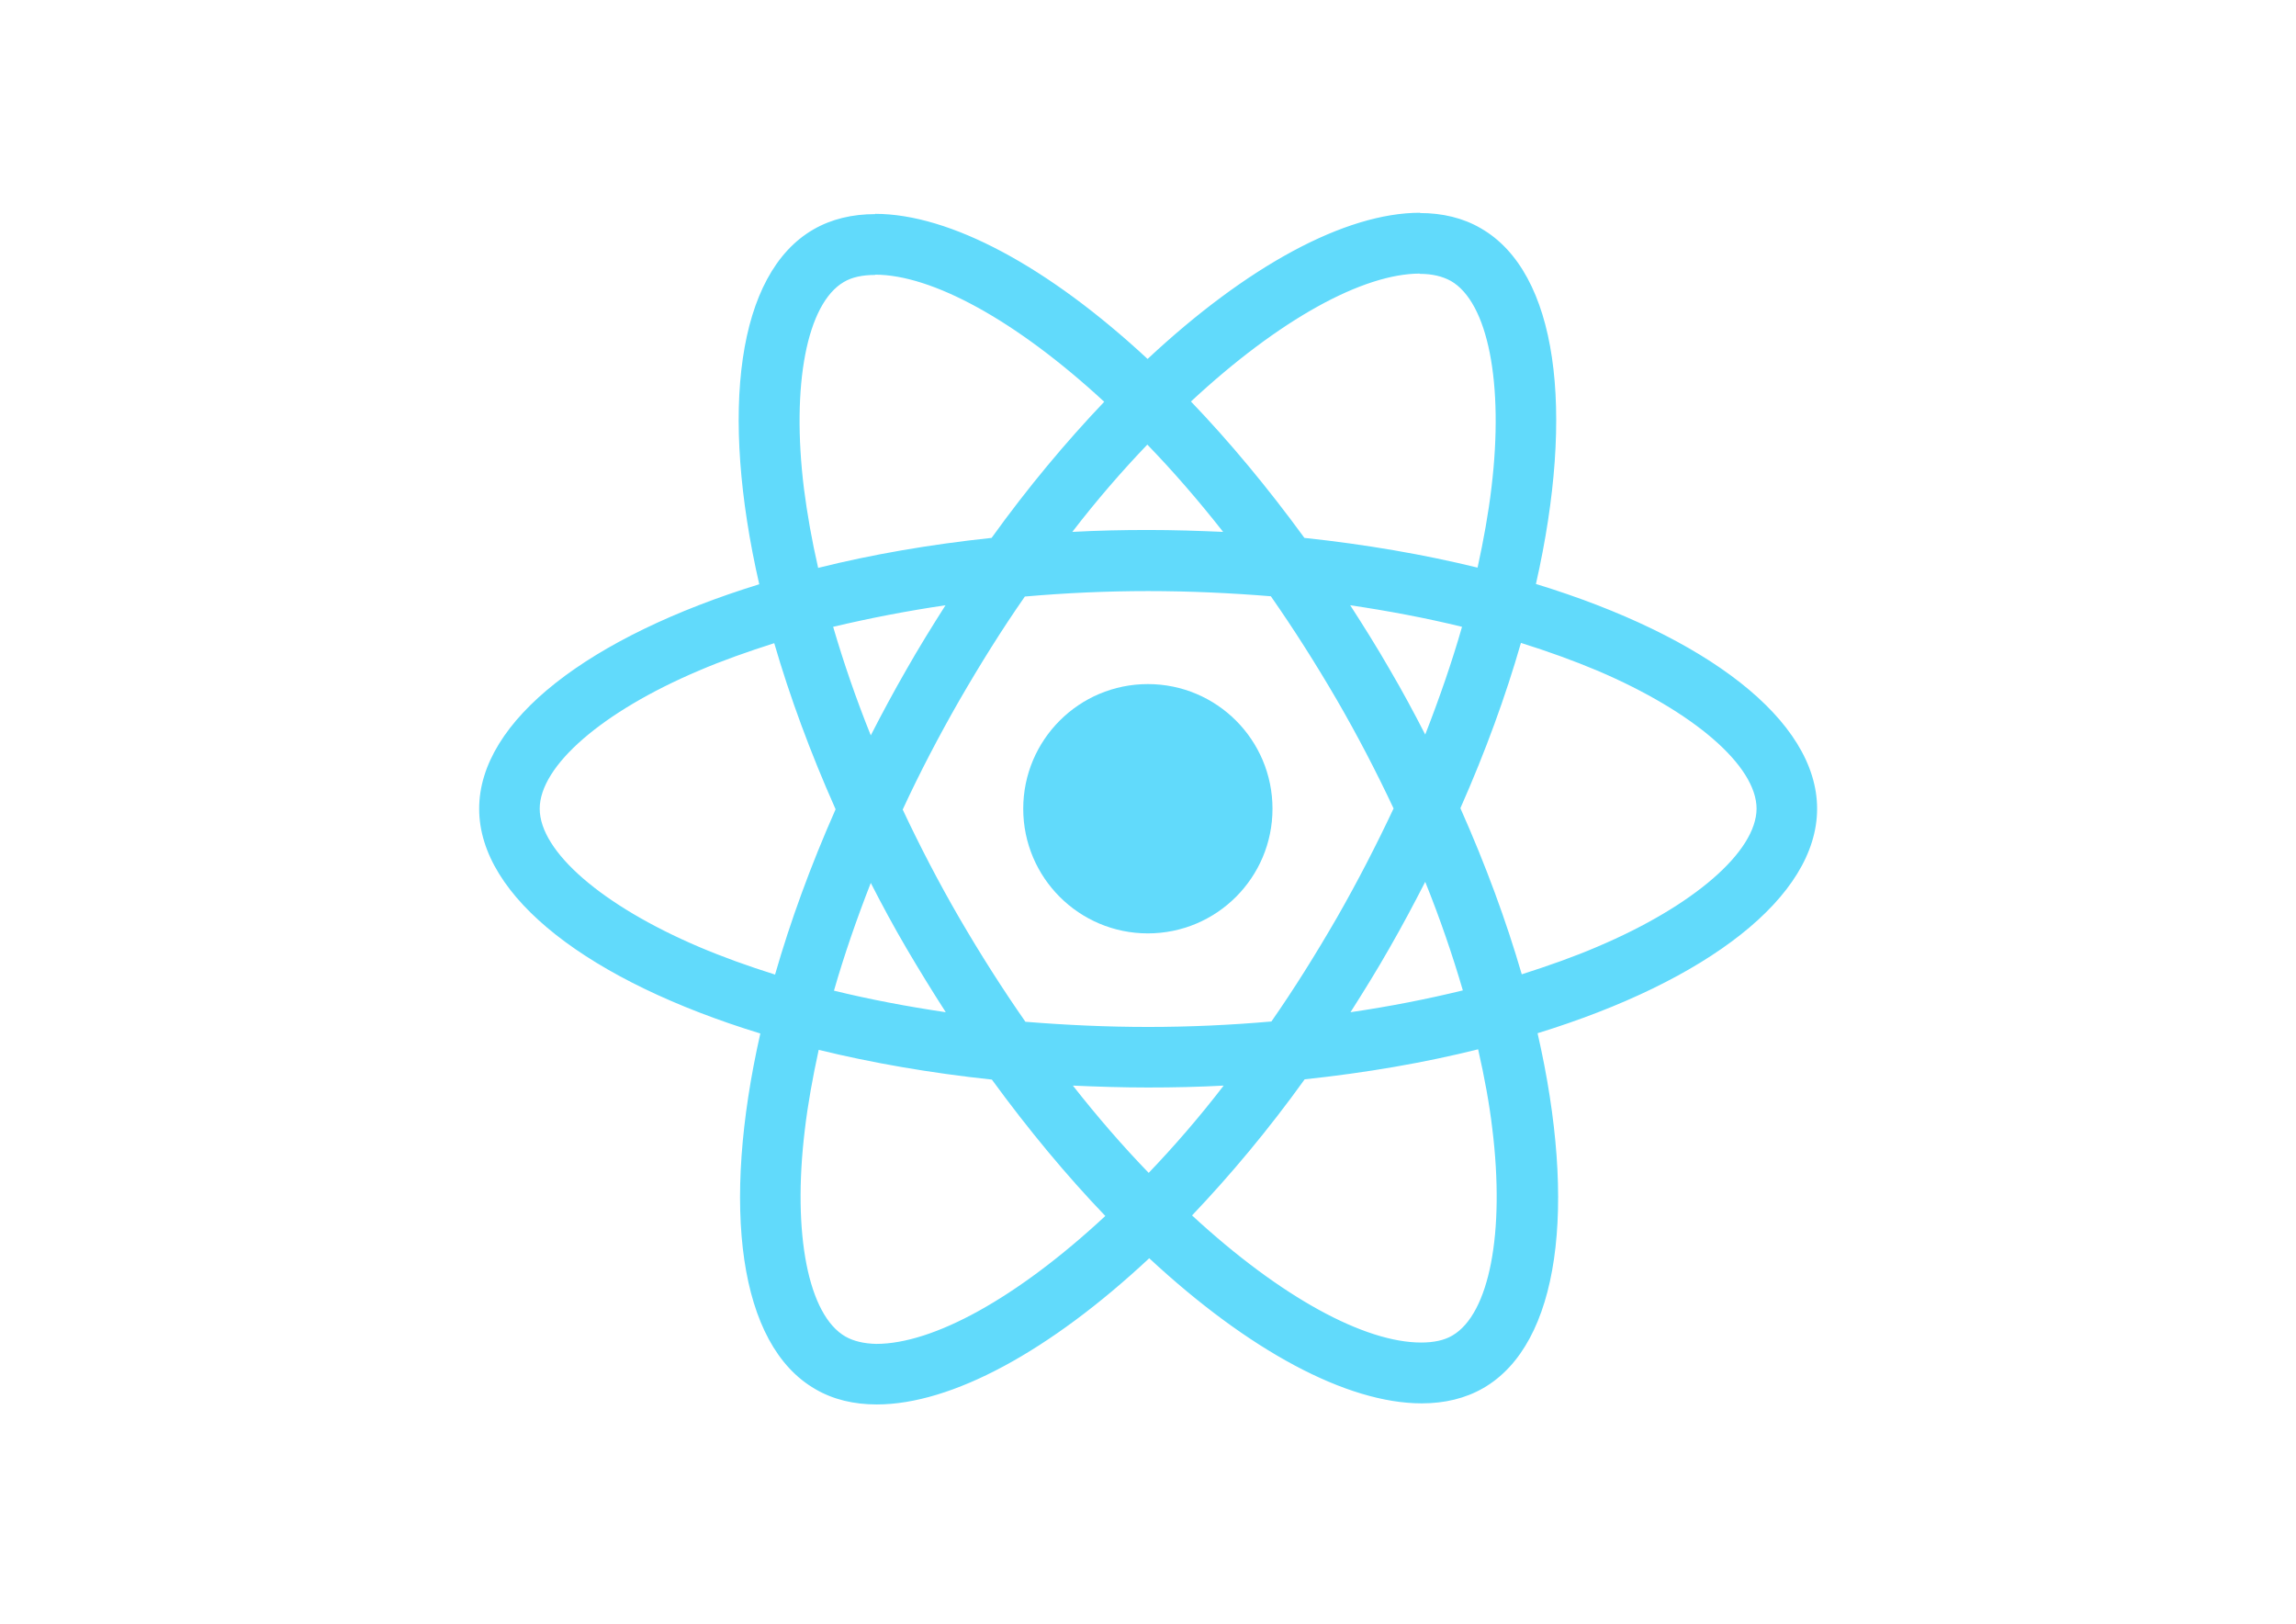
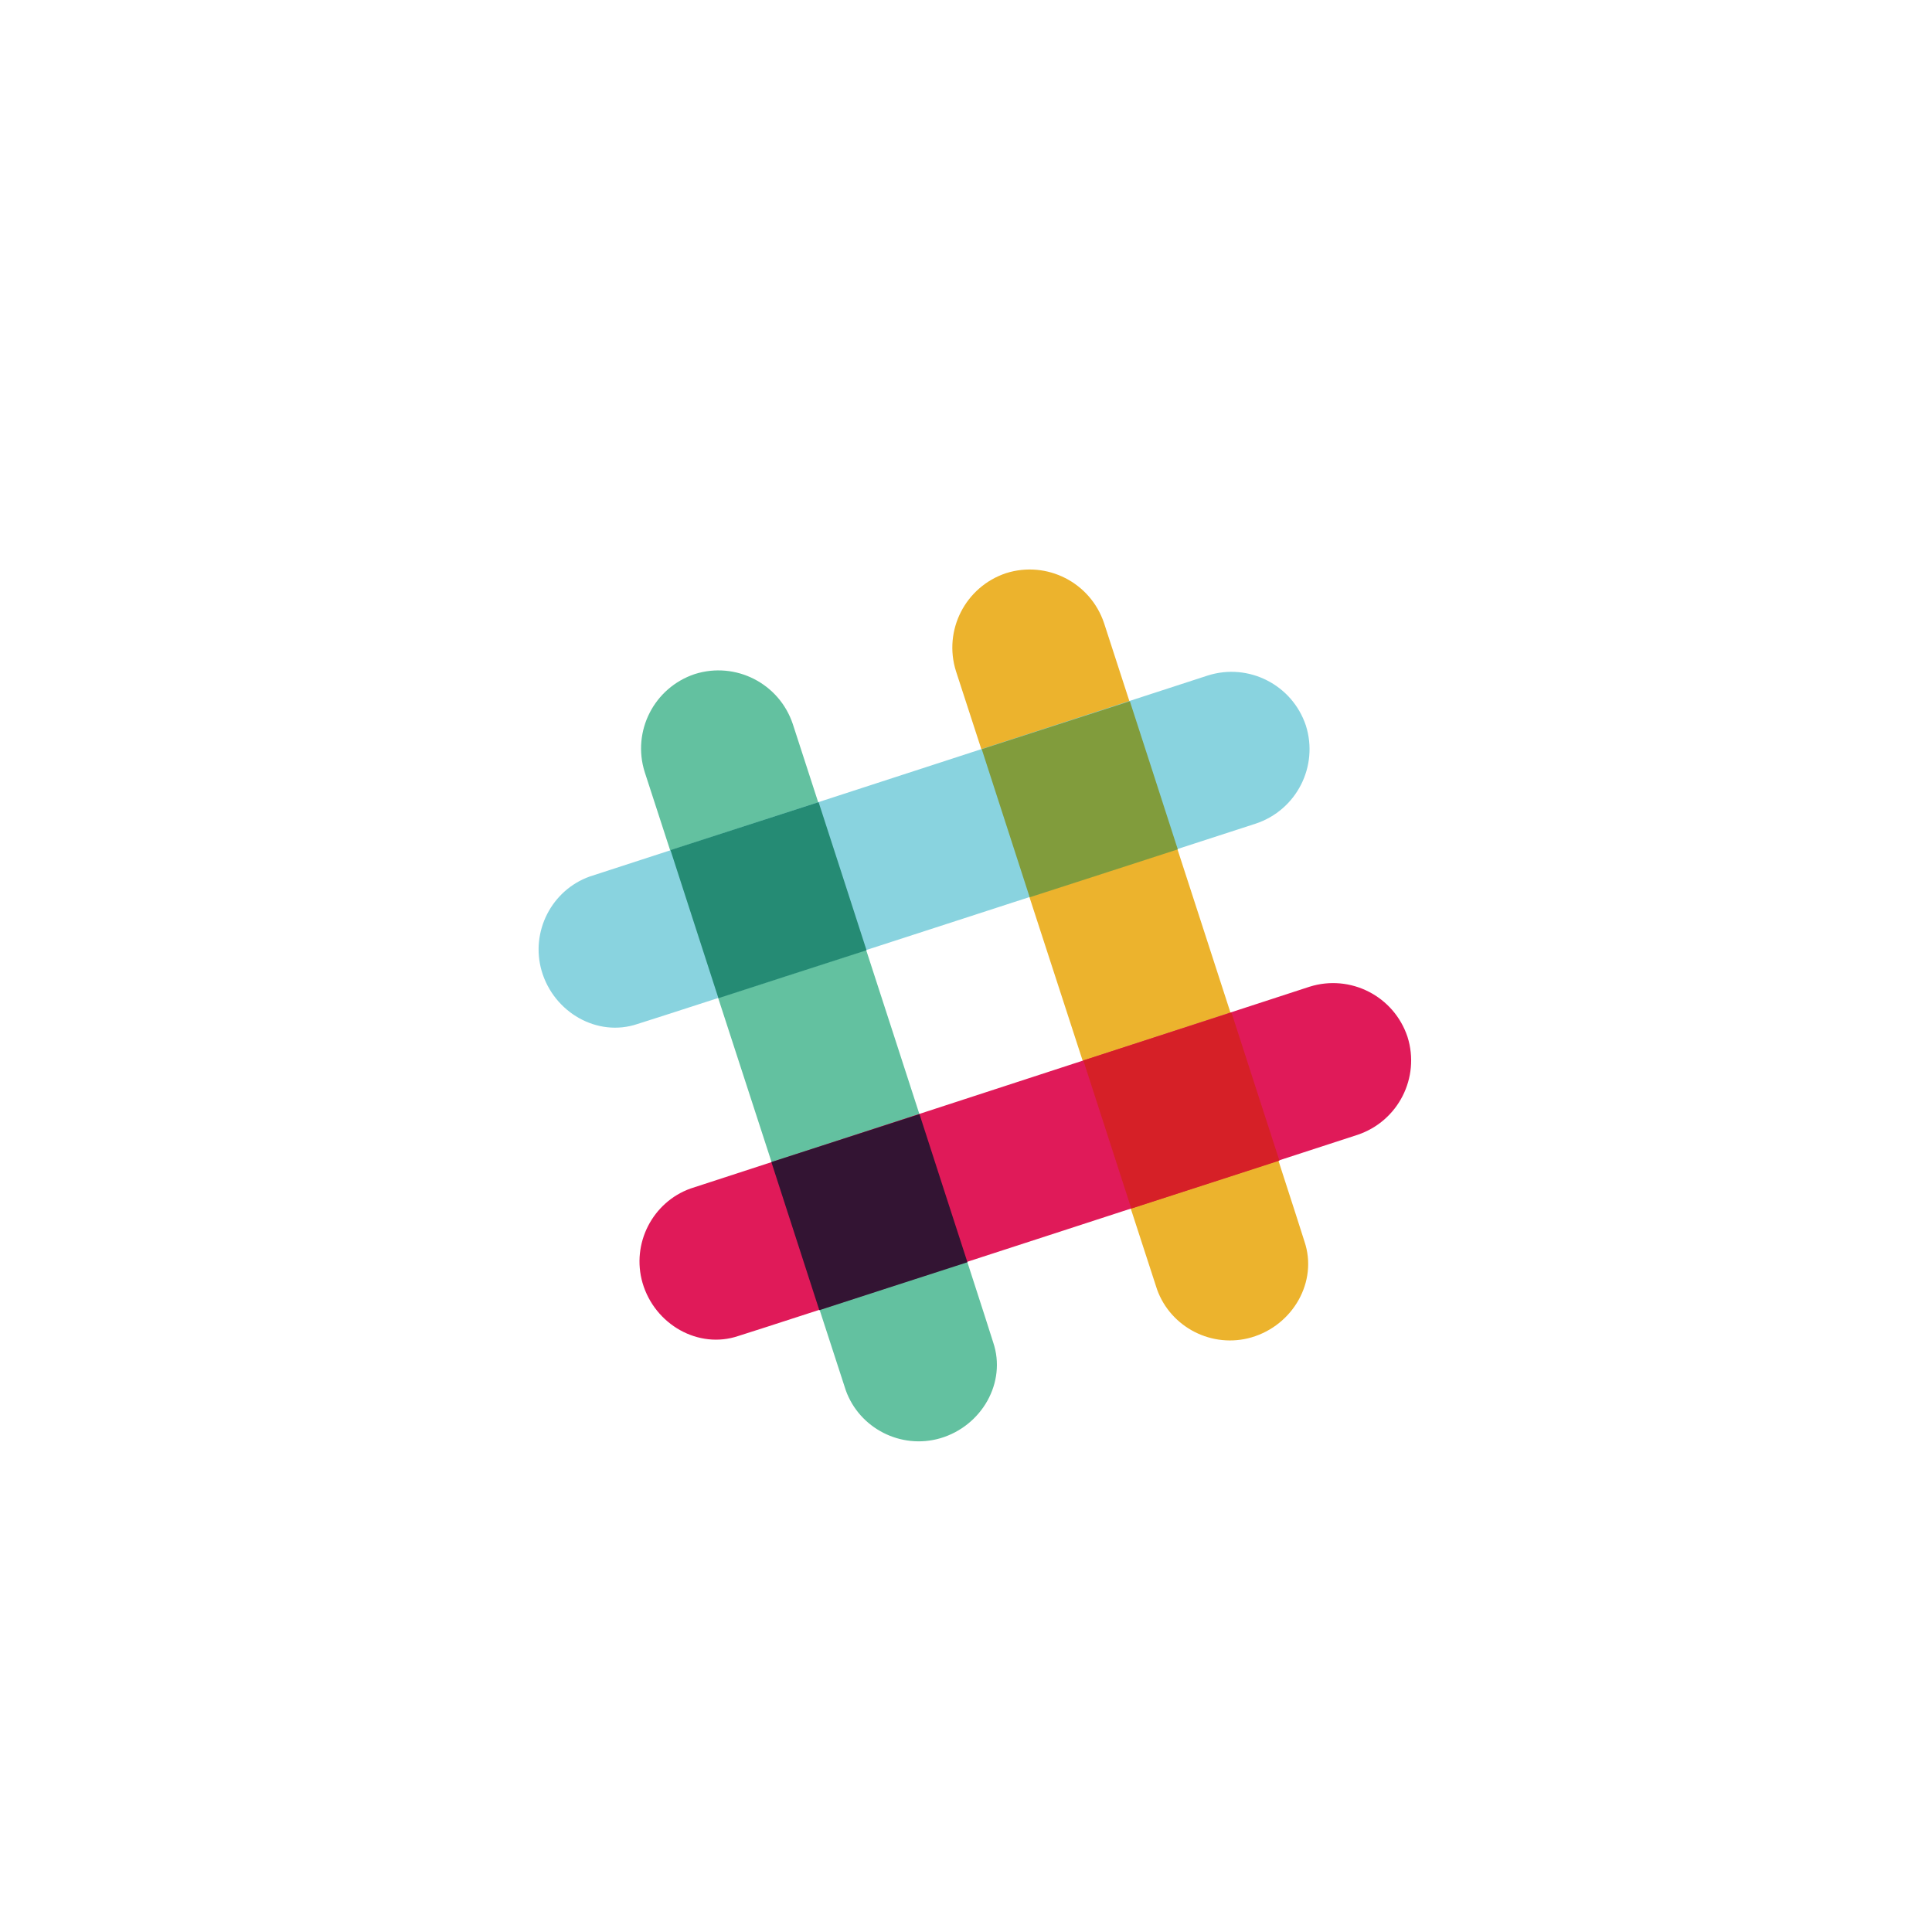
- <svg xmlns="http://www.w3.org/2000/svg" viewBox="0 0 841.9 595.3">
-   <g fill="#61DAFB">
-     <path d="M666.3 296.5c0-32.5-40.7-63.3-103.1-82.4 14.4-63.6 8-114.2-20.2-130.4-6.5-3.8-14.1-5.6-22.4-5.6v22.3c4.6 0 8.3.9 11.4 2.6 13.6 7.8 19.5 37.5 14.9 75.7-1.1 9.4-2.9 19.3-5.1 29.4-19.6-4.8-41-8.5-63.5-10.9-13.5-18.5-27.5-35.3-41.6-50 32.6-30.3 63.2-46.9 84-46.9V78c-27.5 0-63.5 19.6-99.9 53.6-36.4-33.8-72.4-53.2-99.9-53.2v22.3c20.7 0 51.4 16.5 84 46.6-14 14.7-28 31.4-41.3 49.9-22.6 2.4-44 6.1-63.6 11-2.3-10-4-19.7-5.2-29-4.7-38.2 1.1-67.9 14.6-75.8 3-1.8 6.9-2.6 11.5-2.6V78.5c-8.4 0-16 1.8-22.6 5.6-28.1 16.2-34.4 66.7-19.9 130.1-62.2 19.2-102.7 49.9-102.7 82.3 0 32.5 40.7 63.3 103.1 82.4-14.4 63.6-8 114.2 20.2 130.4 6.5 3.8 14.1 5.6 22.5 5.6 27.5 0 63.5-19.6 99.9-53.6 36.4 33.8 72.4 53.2 99.9 53.2 8.4 0 16-1.8 22.6-5.6 28.1-16.2 34.4-66.7 19.9-130.1 62-19.1 102.5-49.9 102.5-82.3zm-130.2-66.7c-3.7 12.9-8.3 26.2-13.5 39.5-4.1-8-8.4-16-13.1-24-4.6-8-9.5-15.8-14.4-23.4 14.2 2.1 27.9 4.7 41 7.9zm-45.8 106.5c-7.8 13.5-15.8 26.3-24.1 38.2-14.9 1.3-30 2-45.2 2-15.1 0-30.2-.7-45-1.9-8.3-11.9-16.4-24.6-24.2-38-7.6-13.1-14.5-26.4-20.8-39.8 6.2-13.4 13.2-26.8 20.7-39.9 7.8-13.5 15.8-26.3 24.1-38.2 14.9-1.3 30-2 45.2-2 15.1 0 30.2.7 45 1.9 8.3 11.9 16.4 24.6 24.2 38 7.6 13.1 14.5 26.4 20.8 39.8-6.3 13.4-13.2 26.8-20.7 39.9zm32.3-13c5.4 13.4 10 26.8 13.8 39.8-13.1 3.2-26.9 5.9-41.2 8 4.9-7.7 9.8-15.6 14.4-23.7 4.6-8 8.9-16.1 13-24.1zM421.2 430c-9.3-9.6-18.6-20.3-27.8-32 9 .4 18.2.7 27.5.7 9.4 0 18.7-.2 27.8-.7-9 11.7-18.3 22.4-27.5 32zm-74.4-58.9c-14.2-2.1-27.9-4.7-41-7.9 3.7-12.9 8.3-26.2 13.5-39.5 4.1 8 8.4 16 13.1 24 4.7 8 9.5 15.8 14.4 23.4zM420.7 163c9.3 9.6 18.6 20.3 27.8 32-9-.4-18.2-.7-27.5-.7-9.4 0-18.7.2-27.8.7 9-11.7 18.3-22.4 27.5-32zm-74 58.9c-4.9 7.7-9.8 15.6-14.4 23.7-4.6 8-8.9 16-13 24-5.4-13.4-10-26.8-13.8-39.8 13.1-3.1 26.9-5.8 41.2-7.9zm-90.5 125.2c-35.4-15.1-58.3-34.9-58.3-50.6 0-15.7 22.9-35.6 58.3-50.6 8.6-3.7 18-7 27.7-10.1 5.7 19.6 13.2 40 22.5 60.9-9.2 20.8-16.6 41.1-22.2 60.6-9.9-3.1-19.3-6.5-28-10.2zM310 490c-13.6-7.8-19.5-37.5-14.9-75.7 1.1-9.4 2.9-19.3 5.1-29.4 19.6 4.8 41 8.5 63.5 10.9 13.5 18.5 27.5 35.3 41.6 50-32.6 30.3-63.2 46.9-84 46.9-4.5-.1-8.3-1-11.3-2.7zm237.2-76.2c4.7 38.2-1.1 67.9-14.6 75.8-3 1.8-6.9 2.6-11.5 2.6-20.7 0-51.4-16.5-84-46.6 14-14.7 28-31.4 41.3-49.9 22.6-2.4 44-6.1 63.6-11 2.3 10.1 4.1 19.8 5.2 29.1zm38.5-66.7c-8.6 3.7-18 7-27.7 10.1-5.7-19.6-13.2-40-22.5-60.9 9.2-20.8 16.6-41.1 22.2-60.6 9.9 3.1 19.3 6.5 28.1 10.2 35.4 15.1 58.3 34.9 58.3 50.6-.1 15.7-23 35.6-58.4 50.6zM320.8 78.4z" />
-     <circle cx="420.9" cy="296.5" r="45.7" />
-     <path d="M520.5 78.1z" />
+ <svg xmlns="http://www.w3.org/2000/svg" version="1.1" id="Layer_1" x="0px" y="0px" viewBox="0 0 270 270" style="enable-background:new 0 0 270 270;" xml:space="preserve">
+   <style type="text/css">
+ 	.st0{fill:#ECB32D;}
+ 	.st1{fill:#63C1A0;}
+ 	.st2{fill:#E01A59;}
+ 	.st3{fill:#331433;}
+ 	.st4{fill:#D62027;}
+ 	.st5{fill:#89D3DF;}
+ 	.st6{fill:#258B74;}
+ 	.st7{fill:#819C3C;}
+ </style>
+   <g>
+     <g>
+       <path class="st0" d="M154.3,87.1c-1.9-5.7-8-8.8-13.7-7c-5.7,1.9-8.8,8-7,13.7l28.1,86.4c1.9,5.3,7.7,8.3,13.2,6.7    c5.8-1.7,9.3-7.8,7.4-13.4C182.3,173.3,154.3,87.1,154.3,87.1z" />
+       <path class="st1" d="M110.8,101.2c-1.9-5.7-8-8.8-13.7-7c-5.7,1.9-8.8,8-7,13.7l28.1,86.4c1.9,5.3,7.7,8.3,13.2,6.7    c5.8-1.7,9.3-7.8,7.4-13.4C138.8,187.4,110.8,101.2,110.8,101.2z" />
+       <path class="st2" d="M189.7,158.6c5.7-1.9,8.8-8,7-13.7c-1.9-5.7-8-8.8-13.7-7l-86.5,28.2c-5.3,1.9-8.3,7.7-6.7,13.2    c1.7,5.8,7.8,9.3,13.4,7.4C103.4,186.7,189.7,158.6,189.7,158.6z" />
+       <path class="st3" d="M114.5,183.1c5.6-1.8,12.9-4.2,20.7-6.7c-1.8-5.6-4.2-12.9-6.7-20.7l-20.7,6.7L114.5,183.1z" />
+       <path class="st4" d="M158.1,168.9c7.8-2.5,15.1-4.9,20.7-6.7c-1.8-5.6-4.2-12.9-6.7-20.7l-20.7,6.7L158.1,168.9z" />
+       <path class="st5" d="M175.5,115.1c5.7-1.9,8.8-8,7-13.7c-1.9-5.7-8-8.8-13.7-7l-86.4,28.1c-5.3,1.9-8.3,7.7-6.7,13.2    c1.7,5.8,7.8,9.3,13.4,7.4C89.3,143.1,175.5,115.1,175.5,115.1z" />
+       <path class="st6" d="M100.4,139.5c5.6-1.8,12.9-4.2,20.7-6.7c-2.5-7.8-4.9-15.1-6.7-20.7l-20.7,6.7L100.4,139.5z" />
+       <path class="st7" d="M143.9,125.4c7.8-2.5,15.1-4.9,20.7-6.7c-2.5-7.8-4.9-15.1-6.7-20.7l-20.7,6.7L143.9,125.4z" />
+     </g>
  </g>
</svg>
